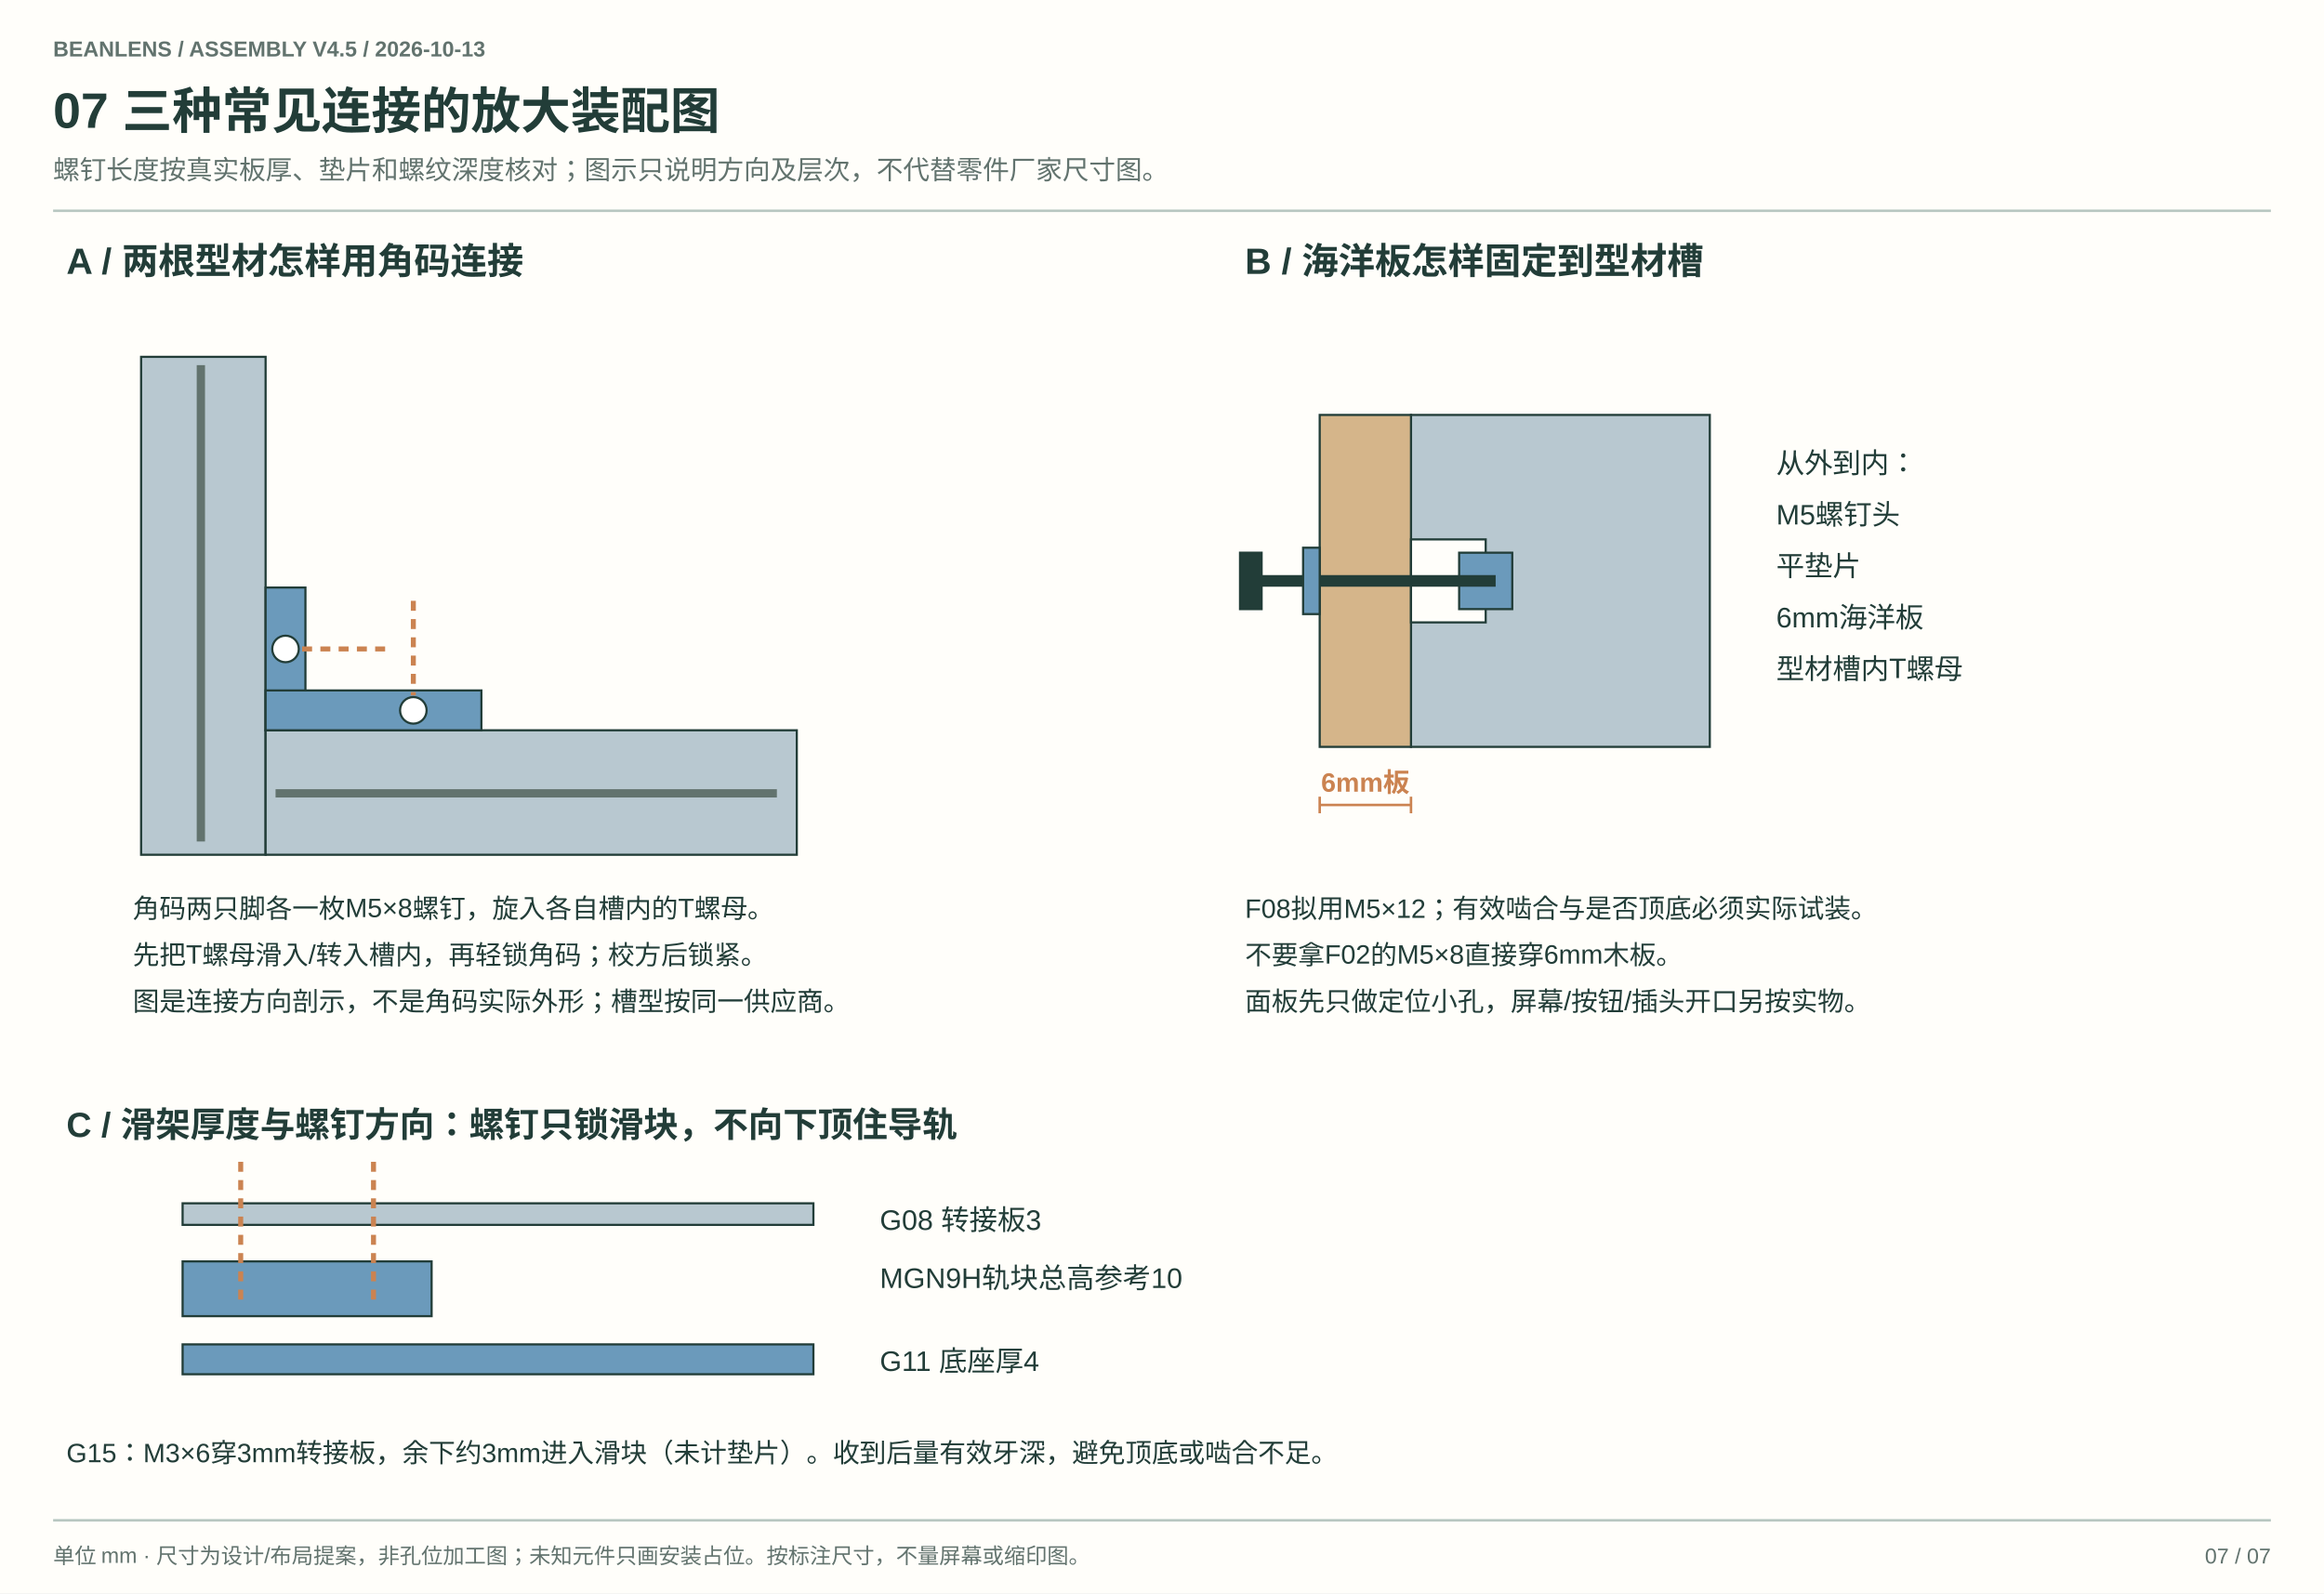
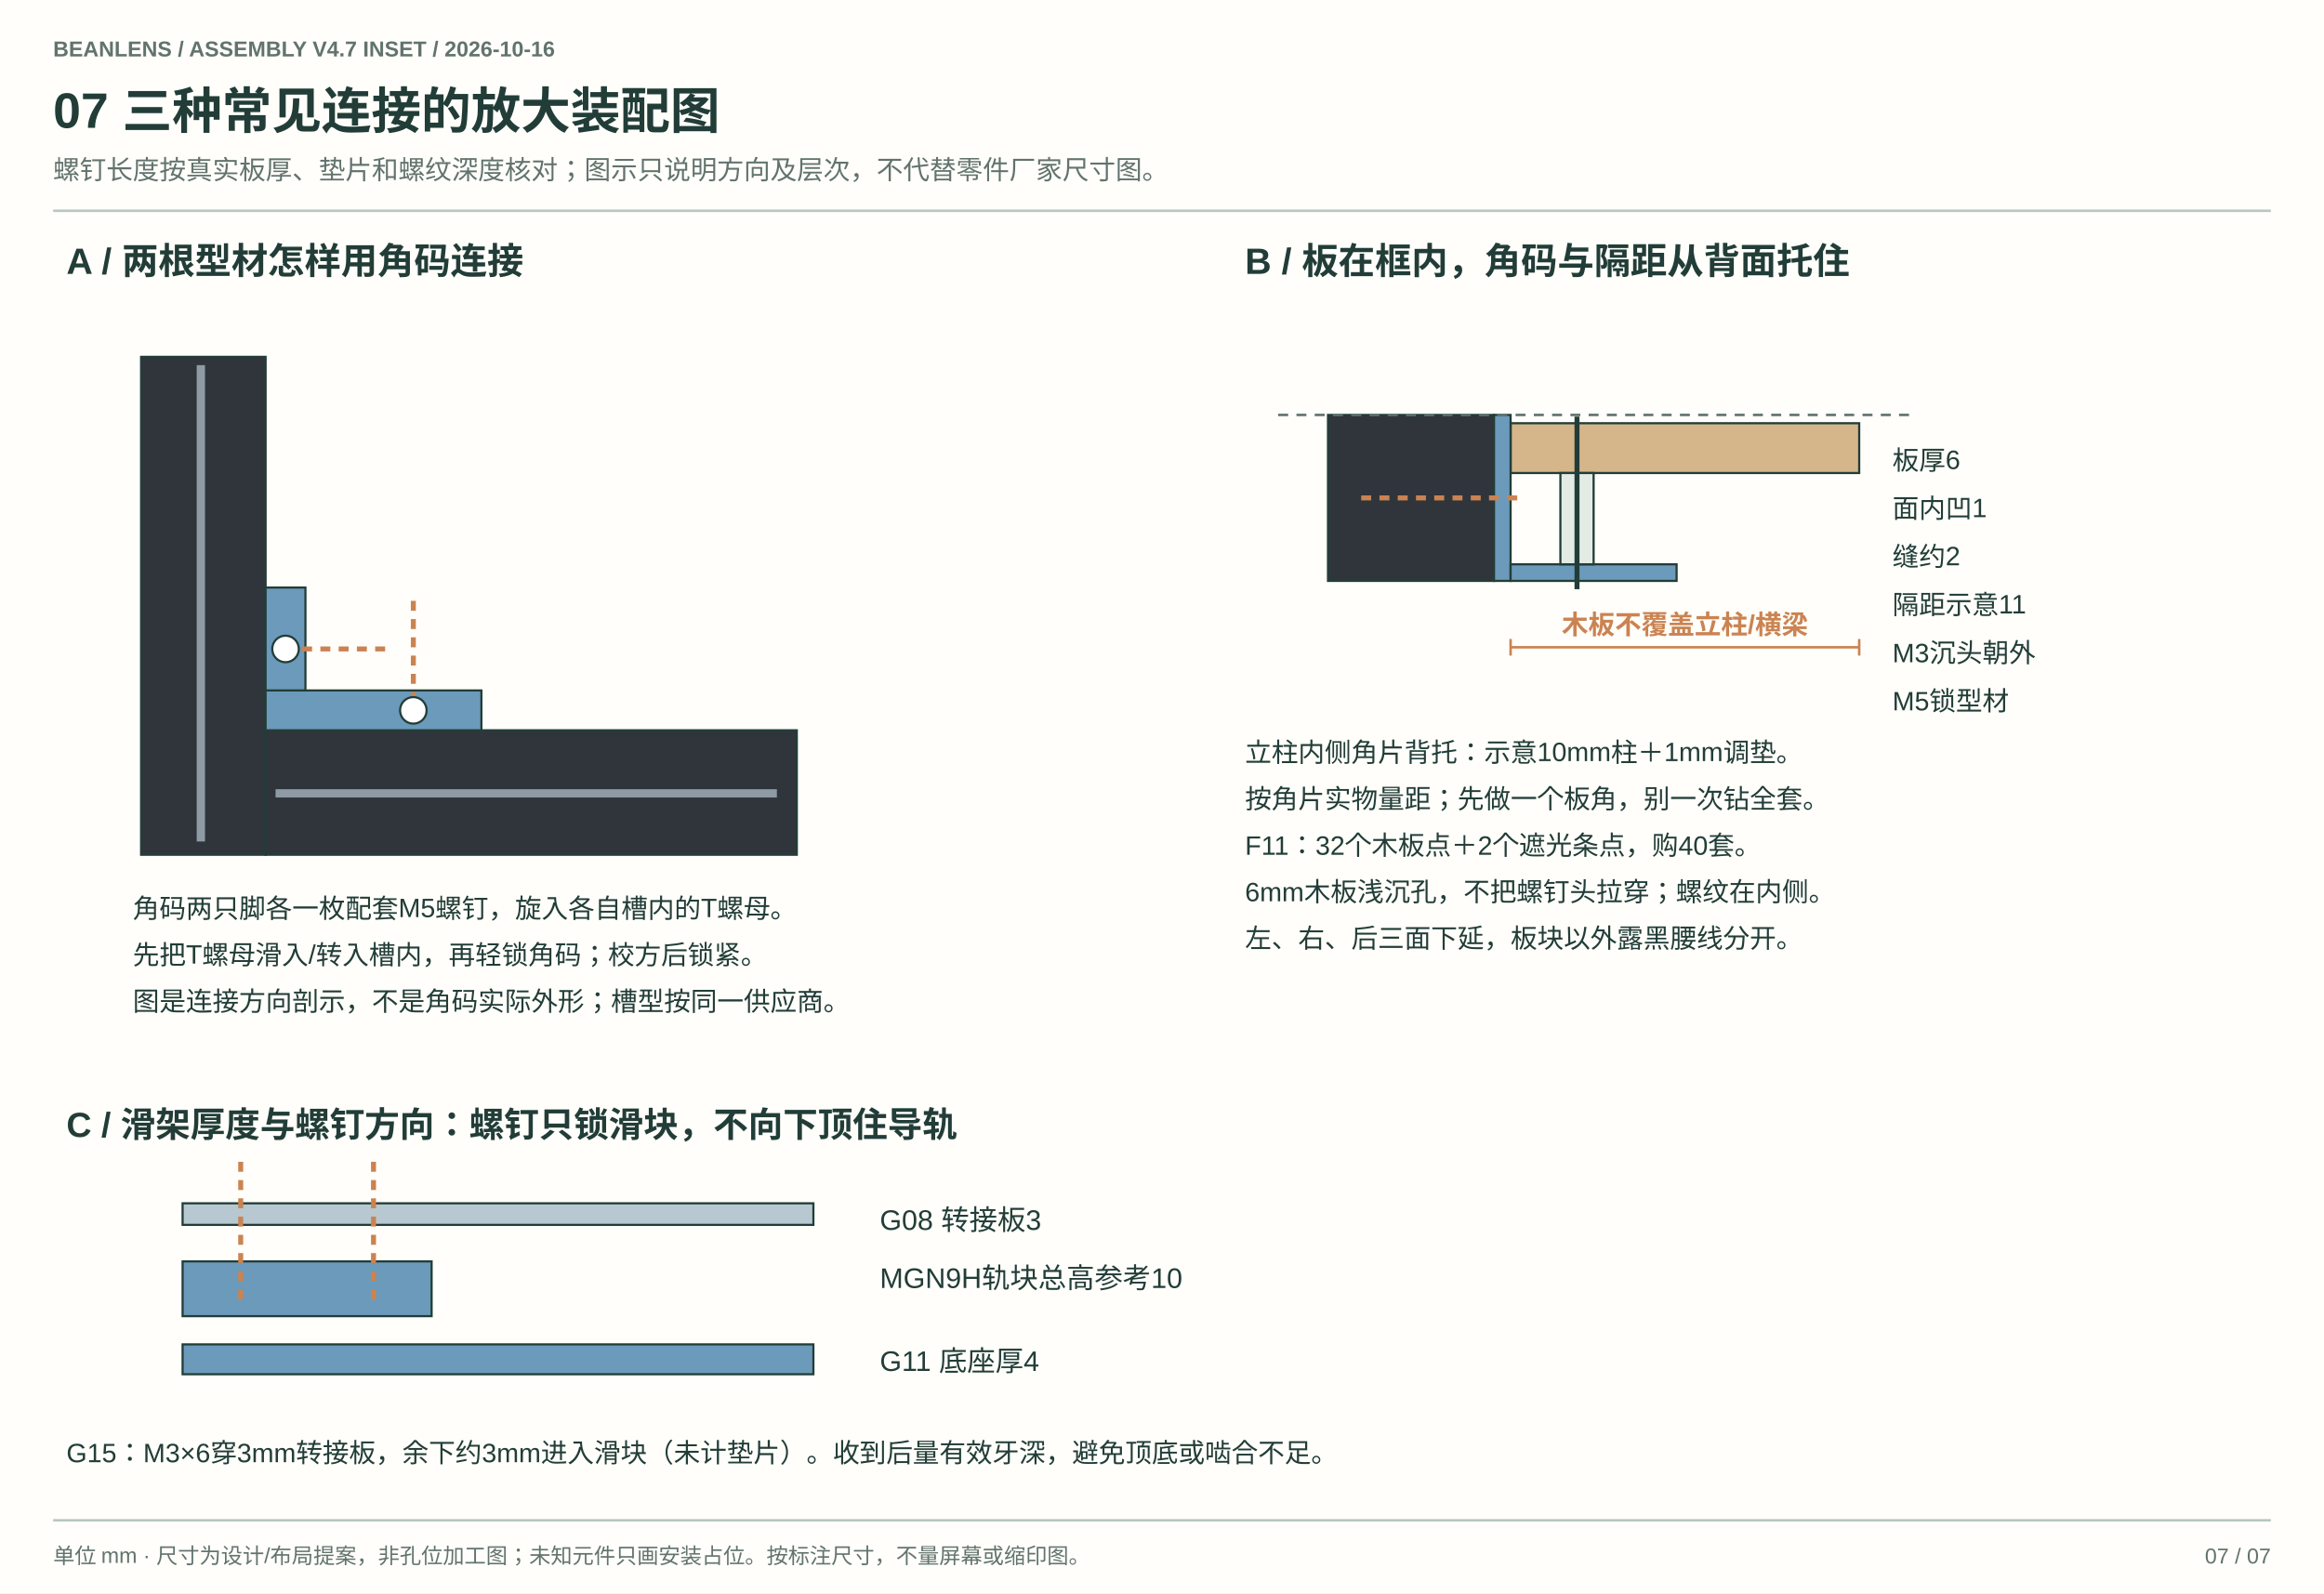
<svg xmlns="http://www.w3.org/2000/svg" width="1400" height="960" viewBox="0 0 1400 960" role="img" aria-label="07  三种常见连接的放大装配图">
  <style>text{font-family:Arial,"PingFang SC","Microsoft YaHei",sans-serif}.pick{cursor:pointer}.pick:hover polygon{stroke:#00876b;stroke-width:3}</style>
  <rect width="1400" height="960" fill="#fffefa" />
-   <text x="32.00" y="34.00" font-size="13" fill="#62736e" text-anchor="start" font-weight="650">BEANLENS  /  ASSEMBLY V4.5  /  2026-10-13</text>
+   <text x="32.00" y="34.00" font-size="13" fill="#62736e" text-anchor="start" font-weight="650">BEANLENS  /  ASSEMBLY V4.7 INSET /  2026-10-16</text>
  <text x="32.00" y="77.00" font-size="30" fill="#223d38" text-anchor="start" font-weight="650">07  三种常见连接的放大装配图</text>
  <text x="32.00" y="108.00" font-size="16" fill="#62736e" text-anchor="start" font-weight="400">螺钉长度按真实板厚、垫片和螺纹深度核对；图示只说明方向及层次，不代替零件厂家尺寸图。</text>
  <path d="M32.00,127.00 L1368.00,127.00" fill="none" stroke="#b8c7c1" stroke-width="1.5" />
  <text x="40.00" y="165.00" font-size="22" fill="#223d38" text-anchor="start" font-weight="650">A / 两根型材怎样用角码连接</text>
-   <rect x="85" y="215" width="75" height="300" rx="0" fill="#b8c8d0" stroke="#223d38" stroke-width="1.3" />
-   <rect x="160" y="440" width="320" height="75" rx="0" fill="#b8c8d0" stroke="#223d38" stroke-width="1.3" />
+   <rect x="85" y="215" width="75" height="300" rx="0" fill="#30353b" stroke="#223d38" stroke-width="1.3" />
+   <rect x="160" y="440" width="320" height="75" rx="0" fill="#30353b" stroke="#223d38" stroke-width="1.3" />
  <rect x="160" y="354" width="24" height="86" rx="0" fill="#6b9abb" stroke="#223d38" stroke-width="1.3" />
  <rect x="160" y="416" width="130" height="24" rx="0" fill="#6b9abb" stroke="#223d38" stroke-width="1.3" />
  <circle cx="172" cy="391" r="8" fill="white" stroke="#223d38" stroke-width="1.3" />
  <circle cx="249" cy="428" r="8" fill="white" stroke="#223d38" stroke-width="1.3" />
-   <path d="M121.00,220.00 L121.00,507.00" fill="none" stroke="#62736e" stroke-width="5" />
-   <path d="M166.00,478.00 L468.00,478.00" fill="none" stroke="#62736e" stroke-width="5" />
+   <path d="M121.00,220.00 L121.00,507.00" fill="none" stroke="#8e9aa4" stroke-width="5" />
+   <path d="M166.00,478.00 L468.00,478.00" fill="none" stroke="#8e9aa4" stroke-width="5" />
  <path d="M232.00,391.00 L180.00,391.00" fill="none" stroke="#cb8351" stroke-width="3" stroke-dasharray="6 5" />
  <path d="M249.00,362.00 L249.00,419.00" fill="none" stroke="#cb8351" stroke-width="3" stroke-dasharray="6 5" />
-   <text x="80.00" y="553.00" font-size="16" fill="#223d38" text-anchor="start" font-weight="400">角码两只脚各一枚M5×8螺钉，旋入各自槽内的T螺母。</text>
+   <text x="80.00" y="553.00" font-size="16" fill="#223d38" text-anchor="start" font-weight="400">角码两只脚各一枚配套M5螺钉，旋入各自槽内的T螺母。</text>
  <text x="80.00" y="581.00" font-size="16" fill="#223d38" text-anchor="start" font-weight="400">先把T螺母滑入/转入槽内，再轻锁角码；校方后锁紧。</text>
  <text x="80.00" y="609.00" font-size="16" fill="#223d38" text-anchor="start" font-weight="400">图是连接方向剖示，不是角码实际外形；槽型按同一供应商。</text>
-   <text x="750.00" y="165.00" font-size="22" fill="#223d38" text-anchor="start" font-weight="650">B / 海洋板怎样固定到型材槽</text>
-   <rect x="850" y="250" width="180" height="200" rx="0" fill="#b8c8d0" stroke="#223d38" stroke-width="1.3" />
-   <rect x="795" y="250" width="55" height="200" rx="0" fill="#d5b58a" stroke="#223d38" stroke-width="1.3" />
-   <rect x="850" y="325" width="45" height="50" rx="0" fill="#fffefa" stroke="#223d38" stroke-width="1.3" />
-   <rect x="879" y="333" width="32" height="34" rx="0" fill="#6b9abb" stroke="#223d38" stroke-width="1.3" />
-   <path d="M755.00,350.00 L901.00,350.00" fill="none" stroke="#223d38" stroke-width="7" />
-   <rect x="747" y="333" width="13" height="34" rx="0" fill="#223d38" stroke="#223d38" stroke-width="1.3" />
-   <rect x="785" y="330" width="10" height="40" rx="0" fill="#6b9abb" stroke="#223d38" stroke-width="1.3" />
-   <text x="1070.00" y="285.00" font-size="17" fill="#223d38" text-anchor="start" font-weight="400">从外到内：</text>
-   <text x="1070.00" y="316.00" font-size="17" fill="#223d38" text-anchor="start" font-weight="400">M5螺钉头</text>
-   <text x="1070.00" y="347.00" font-size="17" fill="#223d38" text-anchor="start" font-weight="400">平垫片</text>
-   <text x="1070.00" y="378.00" font-size="17" fill="#223d38" text-anchor="start" font-weight="400">6mm海洋板</text>
-   <text x="1070.00" y="409.00" font-size="17" fill="#223d38" text-anchor="start" font-weight="400">型材槽内T螺母</text>
-   <path d="M795.00,485.00 L850.00,485.00" fill="none" stroke="#cb8351" stroke-width="1.5" />
-   <path d="M795.00,480.00 L795.00,490.00" fill="none" stroke="#cb8351" stroke-width="1.5" />
-   <path d="M850.00,480.00 L850.00,490.00" fill="none" stroke="#cb8351" stroke-width="1.5" />
-   <text x="822.50" y="477.00" font-size="16" fill="#cb8351" text-anchor="middle" font-weight="650">6mm板</text>
-   <text x="750.00" y="553.00" font-size="16" fill="#223d38" text-anchor="start" font-weight="400">F08拟用M5×12；有效啮合与是否顶底必须实际试装。</text>
-   <text x="750.00" y="581.00" font-size="16" fill="#223d38" text-anchor="start" font-weight="400">不要拿F02的M5×8直接穿6mm木板。</text>
-   <text x="750.00" y="609.00" font-size="16" fill="#223d38" text-anchor="start" font-weight="400">面板先只做定位小孔，屏幕/按钮/插头开口另按实物。</text>
+   <text x="750.00" y="165.00" font-size="22" fill="#223d38" text-anchor="start" font-weight="650">B / 板在框内，角码与隔距从背面托住</text>
+   <rect x="800" y="250" width="100" height="100" rx="0" fill="#30353b" stroke="#223d38" stroke-width="1.3" />
+   <rect x="910" y="255" width="210" height="30" rx="0" fill="#d5b58a" stroke="#223d38" stroke-width="1.3" />
+   <rect x="900" y="250" width="10" height="100" rx="0" fill="#6b9abb" stroke="#223d38" stroke-width="1.3" />
+   <rect x="910" y="340" width="100" height="10" rx="0" fill="#6b9abb" stroke="#223d38" stroke-width="1.3" />
+   <rect x="940" y="285" width="20" height="55" rx="0" fill="#e3ebe5" stroke="#223d38" stroke-width="1.3" />
+   <path d="M950.00,251.00 L950.00,355.00" fill="none" stroke="#223d38" stroke-width="3" />
+   <path d="M820.00,300.00 L914.00,300.00" fill="none" stroke="#cb8351" stroke-width="3" stroke-dasharray="6 5" />
+   <path d="M770.00,250.00 L1150.00,250.00" fill="none" stroke="#62736e" stroke-width="1.5" stroke-dasharray="6 5" />
+   <text x="1140.00" y="283.00" font-size="16" fill="#223d38" text-anchor="start" font-weight="400">板厚6</text>
+   <text x="1140.00" y="312.00" font-size="16" fill="#223d38" text-anchor="start" font-weight="400">面内凹1</text>
+   <text x="1140.00" y="341.00" font-size="16" fill="#223d38" text-anchor="start" font-weight="400">缝约2</text>
+   <text x="1140.00" y="370.00" font-size="16" fill="#223d38" text-anchor="start" font-weight="400">隔距示意11</text>
+   <text x="1140.00" y="399.00" font-size="16" fill="#223d38" text-anchor="start" font-weight="400">M3沉头朝外</text>
+   <text x="1140.00" y="428.00" font-size="16" fill="#223d38" text-anchor="start" font-weight="400">M5锁型材</text>
+   <path d="M910.00,390.00 L1120.00,390.00" fill="none" stroke="#cb8351" stroke-width="1.5" />
+   <path d="M910.00,385.00 L910.00,395.00" fill="none" stroke="#cb8351" stroke-width="1.5" />
+   <path d="M1120.00,385.00 L1120.00,395.00" fill="none" stroke="#cb8351" stroke-width="1.5" />
+   <text x="1015.00" y="382.00" font-size="16" fill="#cb8351" text-anchor="middle" font-weight="650">木板不覆盖立柱/横梁</text>
+   <text x="750.00" y="459.00" font-size="16" fill="#223d38" text-anchor="start" font-weight="400">立柱内侧角片背托：示意10mm柱＋1mm调垫。</text>
+   <text x="750.00" y="487.00" font-size="16" fill="#223d38" text-anchor="start" font-weight="400">按角片实物量距；先做一个板角，别一次钻全套。</text>
+   <text x="750.00" y="515.00" font-size="16" fill="#223d38" text-anchor="start" font-weight="400">F11：32个木板点＋2个遮光条点，购40套。</text>
+   <text x="750.00" y="543.00" font-size="16" fill="#223d38" text-anchor="start" font-weight="400">6mm木板浅沉孔，不把螺钉头拉穿；螺纹在内侧。</text>
+   <text x="750.00" y="571.00" font-size="16" fill="#223d38" text-anchor="start" font-weight="400">左、右、后三面下延，板块以外露黑腰线分开。</text>
  <text x="40.00" y="685.00" font-size="21" fill="#223d38" text-anchor="start" font-weight="650">C / 滑架厚度与螺钉方向：螺钉只锁滑块，不向下顶住导轨</text>
  <rect x="110" y="725" width="380" height="13" rx="0" fill="#b8c8d0" stroke="#223d38" stroke-width="1.3" />
  <text x="530.00" y="741.00" font-size="17" fill="#223d38" text-anchor="start" font-weight="400">G08 转接板3</text>
  <rect x="110" y="760" width="150" height="33" rx="0" fill="#6b9abb" stroke="#223d38" stroke-width="1.3" />
  <text x="530.00" y="776.00" font-size="17" fill="#223d38" text-anchor="start" font-weight="400">MGN9H轨块总高参考10</text>
  <rect x="110" y="810" width="380" height="18" rx="0" fill="#6b9abb" stroke="#223d38" stroke-width="1.3" />
  <text x="530.00" y="826.00" font-size="17" fill="#223d38" text-anchor="start" font-weight="400">G11 底座厚4</text>
  <path d="M145.00,700.00 L145.00,783.00" fill="none" stroke="#cb8351" stroke-width="3" stroke-dasharray="6 5" />
  <path d="M225.00,700.00 L225.00,783.00" fill="none" stroke="#cb8351" stroke-width="3" stroke-dasharray="6 5" />
  <text x="40.00" y="881.00" font-size="16" fill="#223d38" text-anchor="start" font-weight="400">G15：M3×6穿3mm转接板，余下约3mm进入滑块（未计垫片）。收到后量有效牙深，避免顶底或啮合不足。</text>
  <path d="M32.00,916.00 L1368.00,916.00" fill="none" stroke="#b8c7c1" stroke-width="1.5" />
  <text x="32.00" y="942.00" font-size="13" fill="#62736e" text-anchor="start" font-weight="400">单位 mm · 尺寸为设计/布局提案，非孔位加工图；未知元件只画安装占位。按标注尺寸，不量屏幕或缩印图。</text>
  <text x="1368.00" y="942.00" font-size="13" fill="#62736e" text-anchor="end" font-weight="400">07 / 07</text>
</svg>
